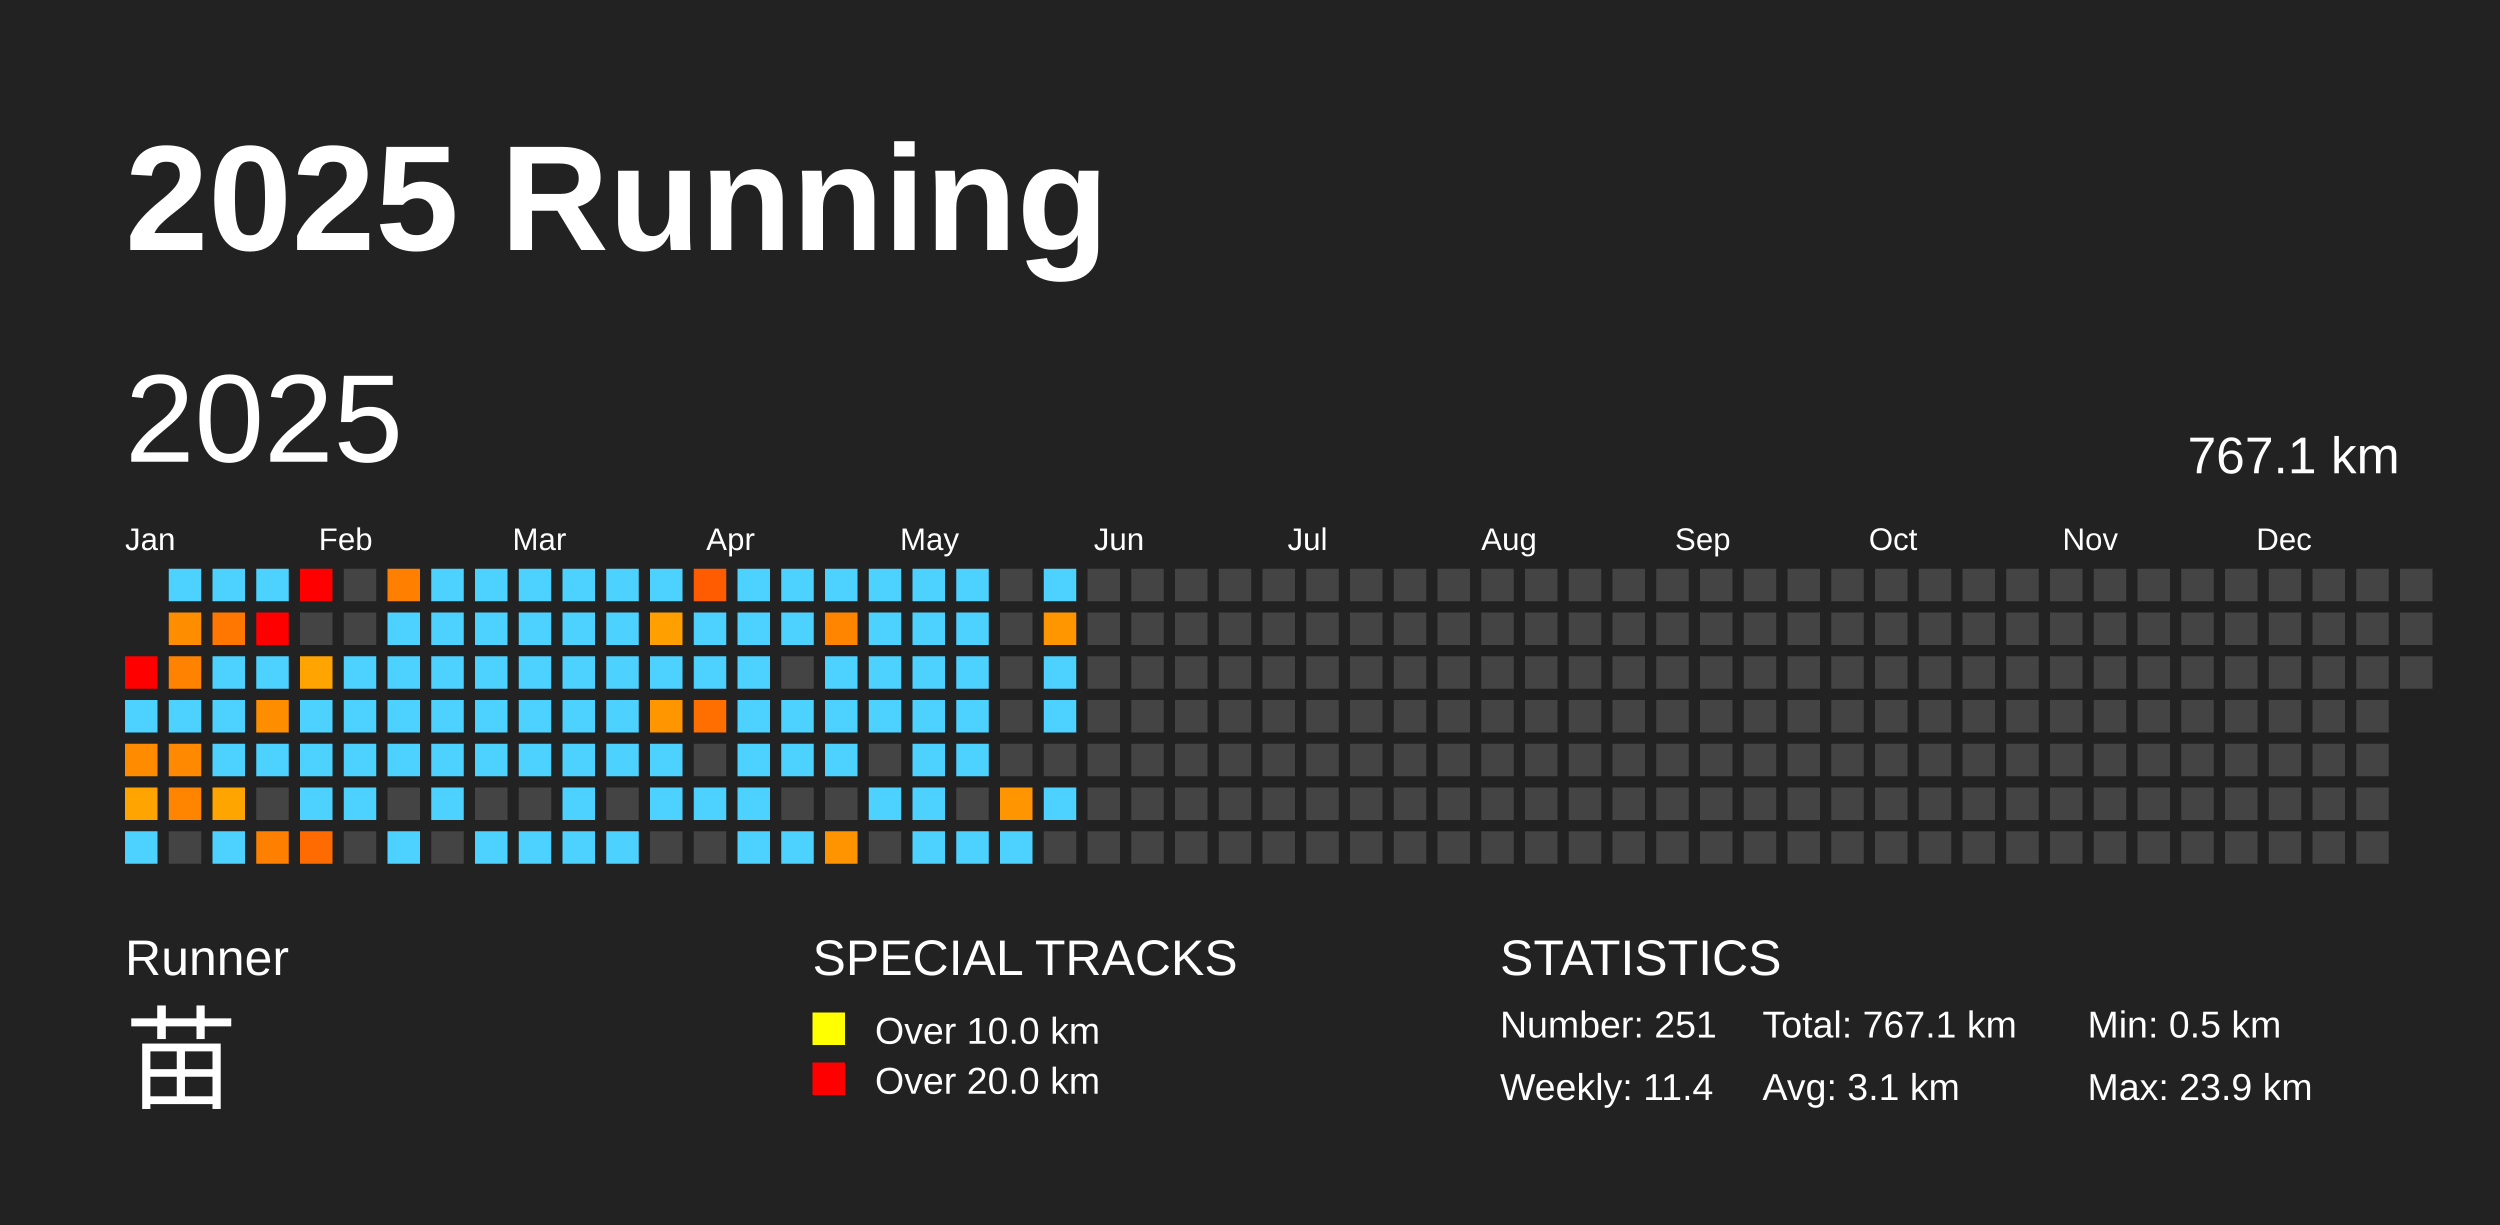
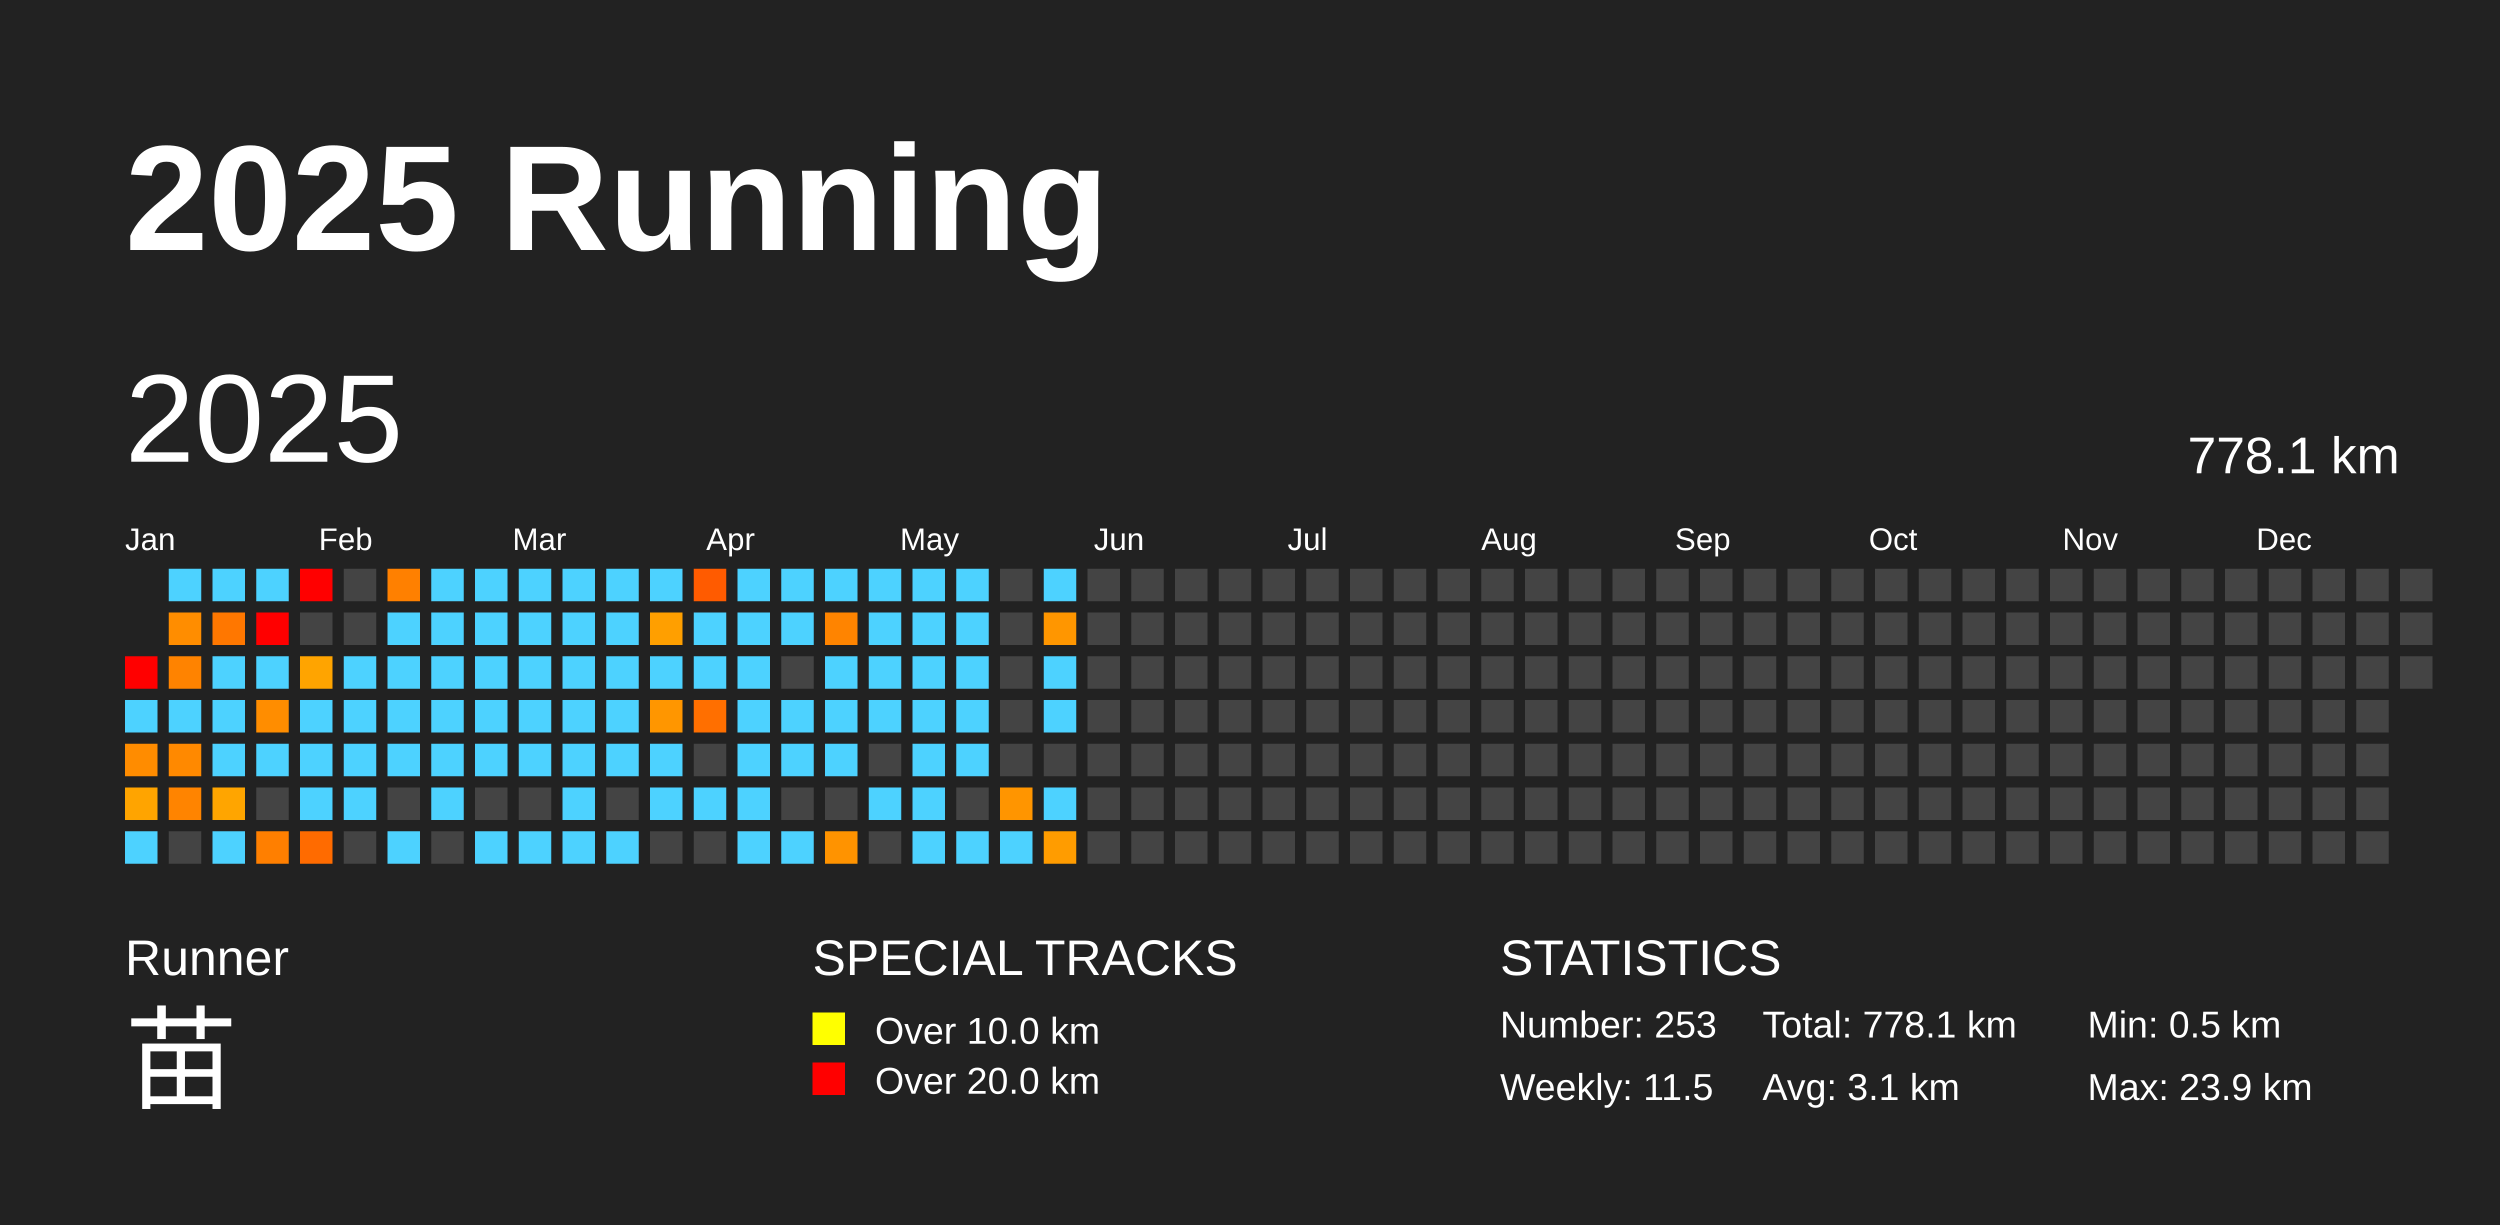
<svg xmlns="http://www.w3.org/2000/svg" baseProfile="full" height="98mm" version="1.1" viewBox="0,0,200,98" width="200mm">
  <defs />
  <rect fill="#222222" height="98" width="200" x="0" y="0" />
  <text fill="#FFFFFF" style="font-size:12px; font-family:Arial; font-weight:bold;" x="10" y="20">2025 Running</text>
  <text fill="#FFFFFF" style="font-size:4px; font-family:Arial" x="10" y="78">Runner</text>
  <text fill="#FFFFFF" style="font-size:9px; font-family:Arial" x="10" y="88">苗</text>
  <text fill="#FFFFFF" style="font-size:4px; font-family:Arial" x="65" y="78">SPECIAL TRACKS</text>
  <rect fill="yellow" height="2.6" width="2.6" x="65" y="81" />
  <text fill="#FFFFFF" style="font-size:3px; font-family:Arial" x="70" y="83.5">Over 10.0 km</text>
  <rect fill="red" height="2.6" width="2.6" x="65" y="85" />
  <text fill="#FFFFFF" style="font-size:3px; font-family:Arial" x="70" y="87.5">Over 20.0 km</text>
  <text fill="#FFFFFF" style="font-size:4px; font-family:Arial" x="120" y="78">STATISTICS</text>
-   <text fill="#FFFFFF" style="font-size:3px; font-family:Arial" x="120" y="83">Number: 251</text>
-   <text fill="#FFFFFF" style="font-size:3px; font-family:Arial" x="120" y="88">Weekly: 11.4</text>
-   <text fill="#FFFFFF" style="font-size:3px; font-family:Arial" x="141" y="83">Total: 767.1 km</text>
+   <text fill="#FFFFFF" style="font-size:3px; font-family:Arial" x="120" y="83">Number: 253</text>
+   <text fill="#FFFFFF" style="font-size:3px; font-family:Arial" x="120" y="88">Weekly: 11.5</text>
+   <text fill="#FFFFFF" style="font-size:3px; font-family:Arial" x="141" y="83">Total: 778.1 km</text>
  <text fill="#FFFFFF" style="font-size:3px; font-family:Arial" x="141" y="88">Avg: 3.1 km</text>
  <text fill="#FFFFFF" style="font-size:3px; font-family:Arial" x="167" y="83">Min: 0.5 km</text>
  <text fill="#FFFFFF" style="font-size:3px; font-family:Arial" x="167" y="88">Max: 23.9 km</text>
  <text dominant-baseline="hanging" fill="#FFFFFF" style="font-size:10.0px; font-family:Arial;" x="10" y="30">2025</text>
-   <text dominant-baseline="hanging" fill="#FFFFFF" style="font-size:4.125px; font-family:Arial;" x="175" y="35">767.1 km</text>
+   <text dominant-baseline="hanging" fill="#FFFFFF" style="font-size:4.125px; font-family:Arial;" x="175" y="35">778.1 km</text>
  <text fill="#FFFFFF" style="font-size:2.5px; font-family:Arial" x="10.0" y="44">Jan</text>
  <text fill="#FFFFFF" style="font-size:2.5px; font-family:Arial" x="25.5" y="44">Feb</text>
  <text fill="#FFFFFF" style="font-size:2.5px; font-family:Arial" x="41.0" y="44">Mar</text>
  <text fill="#FFFFFF" style="font-size:2.5px; font-family:Arial" x="56.5" y="44">Apr</text>
  <text fill="#FFFFFF" style="font-size:2.5px; font-family:Arial" x="72.0" y="44">May</text>
  <text fill="#FFFFFF" style="font-size:2.5px; font-family:Arial" x="87.5" y="44">Jun</text>
  <text fill="#FFFFFF" style="font-size:2.5px; font-family:Arial" x="103.0" y="44">Jul</text>
  <text fill="#FFFFFF" style="font-size:2.5px; font-family:Arial" x="118.5" y="44">Aug</text>
  <text fill="#FFFFFF" style="font-size:2.5px; font-family:Arial" x="134.0" y="44">Sep</text>
  <text fill="#FFFFFF" style="font-size:2.5px; font-family:Arial" x="149.5" y="44">Oct</text>
  <text fill="#FFFFFF" style="font-size:2.5px; font-family:Arial" x="165.0" y="44">Nov</text>
  <text fill="#FFFFFF" style="font-size:2.5px; font-family:Arial" x="180.5" y="44">Dec</text>
  <rect fill="red" height="2.6" width="2.6" x="10.0" y="52.5" />
  <rect fill="#4dd2ff" height="2.6" width="2.6" x="10.0" y="56.0" />
  <rect fill="#ff8c00" height="2.6" width="2.6" x="10.0" y="59.5" />
  <rect fill="#ffa400" height="2.6" width="2.6" x="10.0" y="63.0" />
  <rect fill="#4dd2ff" height="2.6" width="2.6" x="10.0" y="66.5" />
  <rect fill="#4dd2ff" height="2.6" width="2.6" x="13.5" y="45.5" />
  <rect fill="#ff8d00" height="2.6" width="2.6" x="13.5" y="49.0" />
  <rect fill="#ff8300" height="2.6" width="2.6" x="13.5" y="52.5" />
  <rect fill="#4dd2ff" height="2.6" width="2.6" x="13.5" y="56.0" />
  <rect fill="#ff8900" height="2.6" width="2.6" x="13.5" y="59.5" />
  <rect fill="#ff8400" height="2.6" width="2.6" x="13.5" y="63.0" />
  <rect fill="#444444" height="2.6" width="2.6" x="13.5" y="66.5" />
  <rect fill="#4dd2ff" height="2.6" width="2.6" x="17.0" y="45.5" />
  <rect fill="#ff7700" height="2.6" width="2.6" x="17.0" y="49.0" />
  <rect fill="#4dd2ff" height="2.6" width="2.6" x="17.0" y="52.5" />
  <rect fill="#4dd2ff" height="2.6" width="2.6" x="17.0" y="56.0" />
  <rect fill="#4dd2ff" height="2.6" width="2.6" x="17.0" y="59.5" />
  <rect fill="#ffa500" height="2.6" width="2.6" x="17.0" y="63.0" />
  <rect fill="#4dd2ff" height="2.6" width="2.6" x="17.0" y="66.5" />
  <rect fill="#4dd2ff" height="2.6" width="2.6" x="20.5" y="45.5" />
  <rect fill="red" height="2.6" width="2.6" x="20.5" y="49.0" />
  <rect fill="#4dd2ff" height="2.6" width="2.6" x="20.5" y="52.5" />
  <rect fill="#ff8d00" height="2.6" width="2.6" x="20.5" y="56.0" />
  <rect fill="#4dd2ff" height="2.6" width="2.6" x="20.5" y="59.5" />
  <rect fill="#444444" height="2.6" width="2.6" x="20.5" y="63.0" />
  <rect fill="#ff7f00" height="2.6" width="2.6" x="20.5" y="66.5" />
  <rect fill="red" height="2.6" width="2.6" x="24.0" y="45.5" />
  <rect fill="#444444" height="2.6" width="2.6" x="24.0" y="49.0" />
  <rect fill="#ffa400" height="2.6" width="2.6" x="24.0" y="52.5" />
  <rect fill="#4dd2ff" height="2.6" width="2.6" x="24.0" y="56.0" />
  <rect fill="#4dd2ff" height="2.6" width="2.6" x="24.0" y="59.5" />
  <rect fill="#4dd2ff" height="2.6" width="2.6" x="24.0" y="63.0" />
  <rect fill="#ff6b00" height="2.6" width="2.6" x="24.0" y="66.5" />
  <rect fill="#444444" height="2.6" width="2.6" x="27.5" y="45.5" />
  <rect fill="#444444" height="2.6" width="2.6" x="27.5" y="49.0" />
  <rect fill="#4dd2ff" height="2.6" width="2.6" x="27.5" y="52.5" />
  <rect fill="#4dd2ff" height="2.6" width="2.6" x="27.5" y="56.0" />
  <rect fill="#4dd2ff" height="2.6" width="2.6" x="27.5" y="59.5" />
  <rect fill="#4dd2ff" height="2.6" width="2.6" x="27.5" y="63.0" />
  <rect fill="#444444" height="2.6" width="2.6" x="27.5" y="66.5" />
  <rect fill="#ff8000" height="2.6" width="2.6" x="31.0" y="45.5" />
  <rect fill="#4dd2ff" height="2.6" width="2.6" x="31.0" y="49.0" />
  <rect fill="#4dd2ff" height="2.6" width="2.6" x="31.0" y="52.5" />
  <rect fill="#4dd2ff" height="2.6" width="2.6" x="31.0" y="56.0" />
  <rect fill="#4dd2ff" height="2.6" width="2.6" x="31.0" y="59.5" />
  <rect fill="#444444" height="2.6" width="2.6" x="31.0" y="63.0" />
  <rect fill="#4dd2ff" height="2.6" width="2.6" x="31.0" y="66.5" />
  <rect fill="#4dd2ff" height="2.6" width="2.6" x="34.5" y="45.5" />
  <rect fill="#4dd2ff" height="2.6" width="2.6" x="34.5" y="49.0" />
  <rect fill="#4dd2ff" height="2.6" width="2.6" x="34.5" y="52.5" />
  <rect fill="#4dd2ff" height="2.6" width="2.6" x="34.5" y="56.0" />
  <rect fill="#4dd2ff" height="2.6" width="2.6" x="34.5" y="59.5" />
  <rect fill="#4dd2ff" height="2.6" width="2.6" x="34.5" y="63.0" />
  <rect fill="#444444" height="2.6" width="2.6" x="34.5" y="66.5" />
  <rect fill="#4dd2ff" height="2.6" width="2.6" x="38.0" y="45.5" />
  <rect fill="#4dd2ff" height="2.6" width="2.6" x="38.0" y="49.0" />
  <rect fill="#4dd2ff" height="2.6" width="2.6" x="38.0" y="52.5" />
  <rect fill="#4dd2ff" height="2.6" width="2.6" x="38.0" y="56.0" />
  <rect fill="#4dd2ff" height="2.6" width="2.6" x="38.0" y="59.5" />
  <rect fill="#444444" height="2.6" width="2.6" x="38.0" y="63.0" />
  <rect fill="#4dd2ff" height="2.6" width="2.6" x="38.0" y="66.5" />
  <rect fill="#4dd2ff" height="2.6" width="2.6" x="41.5" y="45.5" />
  <rect fill="#4dd2ff" height="2.6" width="2.6" x="41.5" y="49.0" />
  <rect fill="#4dd2ff" height="2.6" width="2.6" x="41.5" y="52.5" />
  <rect fill="#4dd2ff" height="2.6" width="2.6" x="41.5" y="56.0" />
  <rect fill="#4dd2ff" height="2.6" width="2.6" x="41.5" y="59.5" />
  <rect fill="#444444" height="2.6" width="2.6" x="41.5" y="63.0" />
  <rect fill="#4dd2ff" height="2.6" width="2.6" x="41.5" y="66.5" />
  <rect fill="#4dd2ff" height="2.6" width="2.6" x="45.0" y="45.5" />
  <rect fill="#4dd2ff" height="2.6" width="2.6" x="45.0" y="49.0" />
  <rect fill="#4dd2ff" height="2.6" width="2.6" x="45.0" y="52.5" />
  <rect fill="#4dd2ff" height="2.6" width="2.6" x="45.0" y="56.0" />
  <rect fill="#4dd2ff" height="2.6" width="2.6" x="45.0" y="59.5" />
  <rect fill="#4dd2ff" height="2.6" width="2.6" x="45.0" y="63.0" />
  <rect fill="#4dd2ff" height="2.6" width="2.6" x="45.0" y="66.5" />
  <rect fill="#4dd2ff" height="2.6" width="2.6" x="48.5" y="45.5" />
  <rect fill="#4dd2ff" height="2.6" width="2.6" x="48.5" y="49.0" />
  <rect fill="#4dd2ff" height="2.6" width="2.6" x="48.5" y="52.5" />
  <rect fill="#4dd2ff" height="2.6" width="2.6" x="48.5" y="56.0" />
  <rect fill="#4dd2ff" height="2.6" width="2.6" x="48.5" y="59.5" />
  <rect fill="#444444" height="2.6" width="2.6" x="48.5" y="63.0" />
  <rect fill="#4dd2ff" height="2.6" width="2.6" x="48.5" y="66.5" />
  <rect fill="#4dd2ff" height="2.6" width="2.6" x="52.0" y="45.5" />
  <rect fill="#ff9f00" height="2.6" width="2.6" x="52.0" y="49.0" />
  <rect fill="#4dd2ff" height="2.6" width="2.6" x="52.0" y="52.5" />
  <rect fill="#ff9600" height="2.6" width="2.6" x="52.0" y="56.0" />
  <rect fill="#4dd2ff" height="2.6" width="2.6" x="52.0" y="59.5" />
  <rect fill="#4dd2ff" height="2.6" width="2.6" x="52.0" y="63.0" />
  <rect fill="#444444" height="2.6" width="2.6" x="52.0" y="66.5" />
  <rect fill="#ff5b00" height="2.6" width="2.6" x="55.5" y="45.5" />
  <rect fill="#4dd2ff" height="2.6" width="2.6" x="55.5" y="49.0" />
  <rect fill="#4dd2ff" height="2.6" width="2.6" x="55.5" y="52.5" />
  <rect fill="#ff6f00" height="2.6" width="2.6" x="55.5" y="56.0" />
  <rect fill="#444444" height="2.6" width="2.6" x="55.5" y="59.5" />
  <rect fill="#4dd2ff" height="2.6" width="2.6" x="55.5" y="63.0" />
  <rect fill="#444444" height="2.6" width="2.6" x="55.5" y="66.5" />
  <rect fill="#4dd2ff" height="2.6" width="2.6" x="59.0" y="45.5" />
  <rect fill="#4dd2ff" height="2.6" width="2.6" x="59.0" y="49.0" />
  <rect fill="#4dd2ff" height="2.6" width="2.6" x="59.0" y="52.5" />
  <rect fill="#4dd2ff" height="2.6" width="2.6" x="59.0" y="56.0" />
  <rect fill="#4dd2ff" height="2.6" width="2.6" x="59.0" y="59.5" />
  <rect fill="#4dd2ff" height="2.6" width="2.6" x="59.0" y="63.0" />
  <rect fill="#4dd2ff" height="2.6" width="2.6" x="59.0" y="66.5" />
  <rect fill="#4dd2ff" height="2.6" width="2.6" x="62.5" y="45.5" />
  <rect fill="#4dd2ff" height="2.6" width="2.6" x="62.5" y="49.0" />
  <rect fill="#444444" height="2.6" width="2.6" x="62.5" y="52.5" />
  <rect fill="#4dd2ff" height="2.6" width="2.6" x="62.5" y="56.0" />
  <rect fill="#4dd2ff" height="2.6" width="2.6" x="62.5" y="59.5" />
  <rect fill="#444444" height="2.6" width="2.6" x="62.5" y="63.0" />
  <rect fill="#4dd2ff" height="2.6" width="2.6" x="62.5" y="66.5" />
  <rect fill="#4dd2ff" height="2.6" width="2.6" x="66.0" y="45.5" />
  <rect fill="#ff8400" height="2.6" width="2.6" x="66.0" y="49.0" />
  <rect fill="#4dd2ff" height="2.6" width="2.6" x="66.0" y="52.5" />
  <rect fill="#4dd2ff" height="2.6" width="2.6" x="66.0" y="56.0" />
  <rect fill="#4dd2ff" height="2.6" width="2.6" x="66.0" y="59.5" />
  <rect fill="#444444" height="2.6" width="2.6" x="66.0" y="63.0" />
  <rect fill="#ff9300" height="2.6" width="2.6" x="66.0" y="66.5" />
  <rect fill="#4dd2ff" height="2.6" width="2.6" x="69.5" y="45.5" />
  <rect fill="#4dd2ff" height="2.6" width="2.6" x="69.5" y="49.0" />
  <rect fill="#4dd2ff" height="2.6" width="2.6" x="69.5" y="52.5" />
  <rect fill="#4dd2ff" height="2.6" width="2.6" x="69.5" y="56.0" />
  <rect fill="#444444" height="2.6" width="2.6" x="69.5" y="59.5" />
  <rect fill="#4dd2ff" height="2.6" width="2.6" x="69.5" y="63.0" />
  <rect fill="#444444" height="2.6" width="2.6" x="69.5" y="66.5" />
  <rect fill="#4dd2ff" height="2.6" width="2.6" x="73.0" y="45.5" />
  <rect fill="#4dd2ff" height="2.6" width="2.6" x="73.0" y="49.0" />
  <rect fill="#4dd2ff" height="2.6" width="2.6" x="73.0" y="52.5" />
  <rect fill="#4dd2ff" height="2.6" width="2.6" x="73.0" y="56.0" />
  <rect fill="#4dd2ff" height="2.6" width="2.6" x="73.0" y="59.5" />
  <rect fill="#4dd2ff" height="2.6" width="2.6" x="73.0" y="63.0" />
  <rect fill="#4dd2ff" height="2.6" width="2.6" x="73.0" y="66.5" />
  <rect fill="#4dd2ff" height="2.6" width="2.6" x="76.5" y="45.5" />
  <rect fill="#4dd2ff" height="2.6" width="2.6" x="76.5" y="49.0" />
  <rect fill="#4dd2ff" height="2.6" width="2.6" x="76.5" y="52.5" />
  <rect fill="#4dd2ff" height="2.6" width="2.6" x="76.5" y="56.0" />
  <rect fill="#4dd2ff" height="2.6" width="2.6" x="76.5" y="59.5" />
  <rect fill="#444444" height="2.6" width="2.6" x="76.5" y="63.0" />
  <rect fill="#4dd2ff" height="2.6" width="2.6" x="76.5" y="66.5" />
  <rect fill="#444444" height="2.6" width="2.6" x="80.0" y="45.5" />
  <rect fill="#444444" height="2.6" width="2.6" x="80.0" y="49.0" />
  <rect fill="#444444" height="2.6" width="2.6" x="80.0" y="52.5" />
  <rect fill="#444444" height="2.6" width="2.6" x="80.0" y="56.0" />
  <rect fill="#444444" height="2.6" width="2.6" x="80.0" y="59.5" />
  <rect fill="#ff9500" height="2.6" width="2.6" x="80.0" y="63.0" />
  <rect fill="#4dd2ff" height="2.6" width="2.6" x="80.0" y="66.5" />
  <rect fill="#4dd2ff" height="2.6" width="2.6" x="83.5" y="45.5" />
  <rect fill="#ff9600" height="2.6" width="2.6" x="83.5" y="49.0" />
  <rect fill="#4dd2ff" height="2.6" width="2.6" x="83.5" y="52.5" />
  <rect fill="#4dd2ff" height="2.6" width="2.6" x="83.5" y="56.0" />
  <rect fill="#444444" height="2.6" width="2.6" x="83.5" y="59.5" />
  <rect fill="#4dd2ff" height="2.6" width="2.6" x="83.5" y="63.0" />
-   <rect fill="#444444" height="2.6" width="2.6" x="83.5" y="66.5" />
+   <rect fill="#ff9c00" height="2.6" width="2.6" x="83.5" y="66.5" />
  <rect fill="#444444" height="2.6" width="2.6" x="87.0" y="45.5" />
  <rect fill="#444444" height="2.6" width="2.6" x="87.0" y="49.0" />
  <rect fill="#444444" height="2.6" width="2.6" x="87.0" y="52.5" />
  <rect fill="#444444" height="2.6" width="2.6" x="87.0" y="56.0" />
  <rect fill="#444444" height="2.6" width="2.6" x="87.0" y="59.5" />
  <rect fill="#444444" height="2.6" width="2.6" x="87.0" y="63.0" />
  <rect fill="#444444" height="2.6" width="2.6" x="87.0" y="66.5" />
  <rect fill="#444444" height="2.6" width="2.6" x="90.5" y="45.5" />
  <rect fill="#444444" height="2.6" width="2.6" x="90.5" y="49.0" />
  <rect fill="#444444" height="2.6" width="2.6" x="90.5" y="52.5" />
  <rect fill="#444444" height="2.6" width="2.6" x="90.5" y="56.0" />
  <rect fill="#444444" height="2.6" width="2.6" x="90.5" y="59.5" />
  <rect fill="#444444" height="2.6" width="2.6" x="90.5" y="63.0" />
  <rect fill="#444444" height="2.6" width="2.6" x="90.5" y="66.5" />
  <rect fill="#444444" height="2.6" width="2.6" x="94.0" y="45.5" />
  <rect fill="#444444" height="2.6" width="2.6" x="94.0" y="49.0" />
  <rect fill="#444444" height="2.6" width="2.6" x="94.0" y="52.5" />
  <rect fill="#444444" height="2.6" width="2.6" x="94.0" y="56.0" />
  <rect fill="#444444" height="2.6" width="2.6" x="94.0" y="59.5" />
  <rect fill="#444444" height="2.6" width="2.6" x="94.0" y="63.0" />
  <rect fill="#444444" height="2.6" width="2.6" x="94.0" y="66.5" />
  <rect fill="#444444" height="2.6" width="2.6" x="97.5" y="45.5" />
  <rect fill="#444444" height="2.6" width="2.6" x="97.5" y="49.0" />
  <rect fill="#444444" height="2.6" width="2.6" x="97.5" y="52.5" />
  <rect fill="#444444" height="2.6" width="2.6" x="97.5" y="56.0" />
  <rect fill="#444444" height="2.6" width="2.6" x="97.5" y="59.5" />
  <rect fill="#444444" height="2.6" width="2.6" x="97.5" y="63.0" />
  <rect fill="#444444" height="2.6" width="2.6" x="97.5" y="66.5" />
  <rect fill="#444444" height="2.6" width="2.6" x="101.0" y="45.5" />
  <rect fill="#444444" height="2.6" width="2.6" x="101.0" y="49.0" />
  <rect fill="#444444" height="2.6" width="2.6" x="101.0" y="52.5" />
  <rect fill="#444444" height="2.6" width="2.6" x="101.0" y="56.0" />
  <rect fill="#444444" height="2.6" width="2.6" x="101.0" y="59.5" />
  <rect fill="#444444" height="2.6" width="2.6" x="101.0" y="63.0" />
  <rect fill="#444444" height="2.6" width="2.6" x="101.0" y="66.5" />
  <rect fill="#444444" height="2.6" width="2.6" x="104.5" y="45.5" />
  <rect fill="#444444" height="2.6" width="2.6" x="104.5" y="49.0" />
  <rect fill="#444444" height="2.6" width="2.6" x="104.5" y="52.5" />
  <rect fill="#444444" height="2.6" width="2.6" x="104.5" y="56.0" />
  <rect fill="#444444" height="2.6" width="2.6" x="104.5" y="59.5" />
  <rect fill="#444444" height="2.6" width="2.6" x="104.5" y="63.0" />
  <rect fill="#444444" height="2.6" width="2.6" x="104.5" y="66.5" />
  <rect fill="#444444" height="2.6" width="2.6" x="108.0" y="45.5" />
  <rect fill="#444444" height="2.6" width="2.6" x="108.0" y="49.0" />
  <rect fill="#444444" height="2.6" width="2.6" x="108.0" y="52.5" />
  <rect fill="#444444" height="2.6" width="2.6" x="108.0" y="56.0" />
  <rect fill="#444444" height="2.6" width="2.6" x="108.0" y="59.5" />
  <rect fill="#444444" height="2.6" width="2.6" x="108.0" y="63.0" />
  <rect fill="#444444" height="2.6" width="2.6" x="108.0" y="66.5" />
  <rect fill="#444444" height="2.6" width="2.6" x="111.5" y="45.5" />
  <rect fill="#444444" height="2.6" width="2.6" x="111.5" y="49.0" />
  <rect fill="#444444" height="2.6" width="2.6" x="111.5" y="52.5" />
  <rect fill="#444444" height="2.6" width="2.6" x="111.5" y="56.0" />
  <rect fill="#444444" height="2.6" width="2.6" x="111.5" y="59.5" />
  <rect fill="#444444" height="2.6" width="2.6" x="111.5" y="63.0" />
  <rect fill="#444444" height="2.6" width="2.6" x="111.5" y="66.5" />
  <rect fill="#444444" height="2.6" width="2.6" x="115.0" y="45.5" />
  <rect fill="#444444" height="2.6" width="2.6" x="115.0" y="49.0" />
  <rect fill="#444444" height="2.6" width="2.6" x="115.0" y="52.5" />
  <rect fill="#444444" height="2.6" width="2.6" x="115.0" y="56.0" />
  <rect fill="#444444" height="2.6" width="2.6" x="115.0" y="59.5" />
  <rect fill="#444444" height="2.6" width="2.6" x="115.0" y="63.0" />
  <rect fill="#444444" height="2.6" width="2.6" x="115.0" y="66.5" />
  <rect fill="#444444" height="2.6" width="2.6" x="118.5" y="45.5" />
  <rect fill="#444444" height="2.6" width="2.6" x="118.5" y="49.0" />
  <rect fill="#444444" height="2.6" width="2.6" x="118.5" y="52.5" />
  <rect fill="#444444" height="2.6" width="2.6" x="118.5" y="56.0" />
  <rect fill="#444444" height="2.6" width="2.6" x="118.5" y="59.5" />
  <rect fill="#444444" height="2.6" width="2.6" x="118.5" y="63.0" />
  <rect fill="#444444" height="2.6" width="2.6" x="118.5" y="66.5" />
  <rect fill="#444444" height="2.6" width="2.6" x="122.0" y="45.5" />
  <rect fill="#444444" height="2.6" width="2.6" x="122.0" y="49.0" />
  <rect fill="#444444" height="2.6" width="2.6" x="122.0" y="52.5" />
  <rect fill="#444444" height="2.6" width="2.6" x="122.0" y="56.0" />
  <rect fill="#444444" height="2.6" width="2.6" x="122.0" y="59.5" />
  <rect fill="#444444" height="2.6" width="2.6" x="122.0" y="63.0" />
  <rect fill="#444444" height="2.6" width="2.6" x="122.0" y="66.5" />
  <rect fill="#444444" height="2.6" width="2.6" x="125.5" y="45.5" />
  <rect fill="#444444" height="2.6" width="2.6" x="125.5" y="49.0" />
  <rect fill="#444444" height="2.6" width="2.6" x="125.5" y="52.5" />
  <rect fill="#444444" height="2.6" width="2.6" x="125.5" y="56.0" />
  <rect fill="#444444" height="2.6" width="2.6" x="125.5" y="59.5" />
  <rect fill="#444444" height="2.6" width="2.6" x="125.5" y="63.0" />
  <rect fill="#444444" height="2.6" width="2.6" x="125.5" y="66.5" />
  <rect fill="#444444" height="2.6" width="2.6" x="129.0" y="45.5" />
  <rect fill="#444444" height="2.6" width="2.6" x="129.0" y="49.0" />
  <rect fill="#444444" height="2.6" width="2.6" x="129.0" y="52.5" />
  <rect fill="#444444" height="2.6" width="2.6" x="129.0" y="56.0" />
  <rect fill="#444444" height="2.6" width="2.6" x="129.0" y="59.5" />
  <rect fill="#444444" height="2.6" width="2.6" x="129.0" y="63.0" />
  <rect fill="#444444" height="2.6" width="2.6" x="129.0" y="66.5" />
  <rect fill="#444444" height="2.6" width="2.6" x="132.5" y="45.5" />
  <rect fill="#444444" height="2.6" width="2.6" x="132.5" y="49.0" />
  <rect fill="#444444" height="2.6" width="2.6" x="132.5" y="52.5" />
  <rect fill="#444444" height="2.6" width="2.6" x="132.5" y="56.0" />
  <rect fill="#444444" height="2.6" width="2.6" x="132.5" y="59.5" />
  <rect fill="#444444" height="2.6" width="2.6" x="132.5" y="63.0" />
  <rect fill="#444444" height="2.6" width="2.6" x="132.5" y="66.5" />
  <rect fill="#444444" height="2.6" width="2.6" x="136.0" y="45.5" />
  <rect fill="#444444" height="2.6" width="2.6" x="136.0" y="49.0" />
  <rect fill="#444444" height="2.6" width="2.6" x="136.0" y="52.5" />
  <rect fill="#444444" height="2.6" width="2.6" x="136.0" y="56.0" />
  <rect fill="#444444" height="2.6" width="2.6" x="136.0" y="59.5" />
  <rect fill="#444444" height="2.6" width="2.6" x="136.0" y="63.0" />
  <rect fill="#444444" height="2.6" width="2.6" x="136.0" y="66.5" />
  <rect fill="#444444" height="2.6" width="2.6" x="139.5" y="45.5" />
  <rect fill="#444444" height="2.6" width="2.6" x="139.5" y="49.0" />
  <rect fill="#444444" height="2.6" width="2.6" x="139.5" y="52.5" />
  <rect fill="#444444" height="2.6" width="2.6" x="139.5" y="56.0" />
  <rect fill="#444444" height="2.6" width="2.6" x="139.5" y="59.5" />
  <rect fill="#444444" height="2.6" width="2.6" x="139.5" y="63.0" />
  <rect fill="#444444" height="2.6" width="2.6" x="139.5" y="66.5" />
  <rect fill="#444444" height="2.6" width="2.6" x="143.0" y="45.5" />
  <rect fill="#444444" height="2.6" width="2.6" x="143.0" y="49.0" />
  <rect fill="#444444" height="2.6" width="2.6" x="143.0" y="52.5" />
  <rect fill="#444444" height="2.6" width="2.6" x="143.0" y="56.0" />
  <rect fill="#444444" height="2.6" width="2.6" x="143.0" y="59.5" />
  <rect fill="#444444" height="2.6" width="2.6" x="143.0" y="63.0" />
  <rect fill="#444444" height="2.6" width="2.6" x="143.0" y="66.5" />
  <rect fill="#444444" height="2.6" width="2.6" x="146.5" y="45.5" />
  <rect fill="#444444" height="2.6" width="2.6" x="146.5" y="49.0" />
  <rect fill="#444444" height="2.6" width="2.6" x="146.5" y="52.5" />
  <rect fill="#444444" height="2.6" width="2.6" x="146.5" y="56.0" />
  <rect fill="#444444" height="2.6" width="2.6" x="146.5" y="59.5" />
  <rect fill="#444444" height="2.6" width="2.6" x="146.5" y="63.0" />
  <rect fill="#444444" height="2.6" width="2.6" x="146.5" y="66.5" />
  <rect fill="#444444" height="2.6" width="2.6" x="150.0" y="45.5" />
  <rect fill="#444444" height="2.6" width="2.6" x="150.0" y="49.0" />
  <rect fill="#444444" height="2.6" width="2.6" x="150.0" y="52.5" />
  <rect fill="#444444" height="2.6" width="2.6" x="150.0" y="56.0" />
  <rect fill="#444444" height="2.6" width="2.6" x="150.0" y="59.5" />
  <rect fill="#444444" height="2.6" width="2.6" x="150.0" y="63.0" />
  <rect fill="#444444" height="2.6" width="2.6" x="150.0" y="66.5" />
  <rect fill="#444444" height="2.6" width="2.6" x="153.5" y="45.5" />
  <rect fill="#444444" height="2.6" width="2.6" x="153.5" y="49.0" />
  <rect fill="#444444" height="2.6" width="2.6" x="153.5" y="52.5" />
  <rect fill="#444444" height="2.6" width="2.6" x="153.5" y="56.0" />
  <rect fill="#444444" height="2.6" width="2.6" x="153.5" y="59.5" />
  <rect fill="#444444" height="2.6" width="2.6" x="153.5" y="63.0" />
  <rect fill="#444444" height="2.6" width="2.6" x="153.5" y="66.5" />
  <rect fill="#444444" height="2.6" width="2.6" x="157.0" y="45.5" />
  <rect fill="#444444" height="2.6" width="2.6" x="157.0" y="49.0" />
  <rect fill="#444444" height="2.6" width="2.6" x="157.0" y="52.5" />
  <rect fill="#444444" height="2.6" width="2.6" x="157.0" y="56.0" />
  <rect fill="#444444" height="2.6" width="2.6" x="157.0" y="59.5" />
  <rect fill="#444444" height="2.6" width="2.6" x="157.0" y="63.0" />
  <rect fill="#444444" height="2.6" width="2.6" x="157.0" y="66.5" />
  <rect fill="#444444" height="2.6" width="2.6" x="160.5" y="45.5" />
  <rect fill="#444444" height="2.6" width="2.6" x="160.5" y="49.0" />
  <rect fill="#444444" height="2.6" width="2.6" x="160.5" y="52.5" />
  <rect fill="#444444" height="2.6" width="2.6" x="160.5" y="56.0" />
  <rect fill="#444444" height="2.6" width="2.6" x="160.5" y="59.5" />
  <rect fill="#444444" height="2.6" width="2.6" x="160.5" y="63.0" />
  <rect fill="#444444" height="2.6" width="2.6" x="160.5" y="66.5" />
  <rect fill="#444444" height="2.6" width="2.6" x="164.0" y="45.5" />
  <rect fill="#444444" height="2.6" width="2.6" x="164.0" y="49.0" />
  <rect fill="#444444" height="2.6" width="2.6" x="164.0" y="52.5" />
  <rect fill="#444444" height="2.6" width="2.6" x="164.0" y="56.0" />
  <rect fill="#444444" height="2.6" width="2.6" x="164.0" y="59.5" />
  <rect fill="#444444" height="2.6" width="2.6" x="164.0" y="63.0" />
  <rect fill="#444444" height="2.6" width="2.6" x="164.0" y="66.5" />
  <rect fill="#444444" height="2.6" width="2.6" x="167.5" y="45.5" />
  <rect fill="#444444" height="2.6" width="2.6" x="167.5" y="49.0" />
  <rect fill="#444444" height="2.6" width="2.6" x="167.5" y="52.5" />
  <rect fill="#444444" height="2.6" width="2.6" x="167.5" y="56.0" />
  <rect fill="#444444" height="2.6" width="2.6" x="167.5" y="59.5" />
  <rect fill="#444444" height="2.6" width="2.6" x="167.5" y="63.0" />
  <rect fill="#444444" height="2.6" width="2.6" x="167.5" y="66.5" />
  <rect fill="#444444" height="2.6" width="2.6" x="171.0" y="45.5" />
  <rect fill="#444444" height="2.6" width="2.6" x="171.0" y="49.0" />
  <rect fill="#444444" height="2.6" width="2.6" x="171.0" y="52.5" />
  <rect fill="#444444" height="2.6" width="2.6" x="171.0" y="56.0" />
  <rect fill="#444444" height="2.6" width="2.6" x="171.0" y="59.5" />
  <rect fill="#444444" height="2.6" width="2.6" x="171.0" y="63.0" />
  <rect fill="#444444" height="2.6" width="2.6" x="171.0" y="66.5" />
  <rect fill="#444444" height="2.6" width="2.6" x="174.5" y="45.5" />
  <rect fill="#444444" height="2.6" width="2.6" x="174.5" y="49.0" />
  <rect fill="#444444" height="2.6" width="2.6" x="174.5" y="52.5" />
  <rect fill="#444444" height="2.6" width="2.6" x="174.5" y="56.0" />
  <rect fill="#444444" height="2.6" width="2.6" x="174.5" y="59.5" />
  <rect fill="#444444" height="2.6" width="2.6" x="174.5" y="63.0" />
  <rect fill="#444444" height="2.6" width="2.6" x="174.5" y="66.5" />
  <rect fill="#444444" height="2.6" width="2.6" x="178.0" y="45.5" />
  <rect fill="#444444" height="2.6" width="2.6" x="178.0" y="49.0" />
  <rect fill="#444444" height="2.6" width="2.6" x="178.0" y="52.5" />
  <rect fill="#444444" height="2.6" width="2.6" x="178.0" y="56.0" />
  <rect fill="#444444" height="2.6" width="2.6" x="178.0" y="59.5" />
  <rect fill="#444444" height="2.6" width="2.6" x="178.0" y="63.0" />
  <rect fill="#444444" height="2.6" width="2.6" x="178.0" y="66.5" />
  <rect fill="#444444" height="2.6" width="2.6" x="181.5" y="45.5" />
  <rect fill="#444444" height="2.6" width="2.6" x="181.5" y="49.0" />
  <rect fill="#444444" height="2.6" width="2.6" x="181.5" y="52.5" />
  <rect fill="#444444" height="2.6" width="2.6" x="181.5" y="56.0" />
  <rect fill="#444444" height="2.6" width="2.6" x="181.5" y="59.5" />
  <rect fill="#444444" height="2.6" width="2.6" x="181.5" y="63.0" />
  <rect fill="#444444" height="2.6" width="2.6" x="181.5" y="66.5" />
  <rect fill="#444444" height="2.6" width="2.6" x="185.0" y="45.5" />
  <rect fill="#444444" height="2.6" width="2.6" x="185.0" y="49.0" />
  <rect fill="#444444" height="2.6" width="2.6" x="185.0" y="52.5" />
  <rect fill="#444444" height="2.6" width="2.6" x="185.0" y="56.0" />
  <rect fill="#444444" height="2.6" width="2.6" x="185.0" y="59.5" />
  <rect fill="#444444" height="2.6" width="2.6" x="185.0" y="63.0" />
  <rect fill="#444444" height="2.6" width="2.6" x="185.0" y="66.5" />
  <rect fill="#444444" height="2.6" width="2.6" x="188.5" y="45.5" />
  <rect fill="#444444" height="2.6" width="2.6" x="188.5" y="49.0" />
  <rect fill="#444444" height="2.6" width="2.6" x="188.5" y="52.5" />
  <rect fill="#444444" height="2.6" width="2.6" x="188.5" y="56.0" />
  <rect fill="#444444" height="2.6" width="2.6" x="188.5" y="59.5" />
  <rect fill="#444444" height="2.6" width="2.6" x="188.5" y="63.0" />
  <rect fill="#444444" height="2.6" width="2.6" x="188.5" y="66.5" />
  <rect fill="#444444" height="2.6" width="2.6" x="192.0" y="45.5" />
  <rect fill="#444444" height="2.6" width="2.6" x="192.0" y="49.0" />
  <rect fill="#444444" height="2.6" width="2.6" x="192.0" y="52.5" />
</svg>
